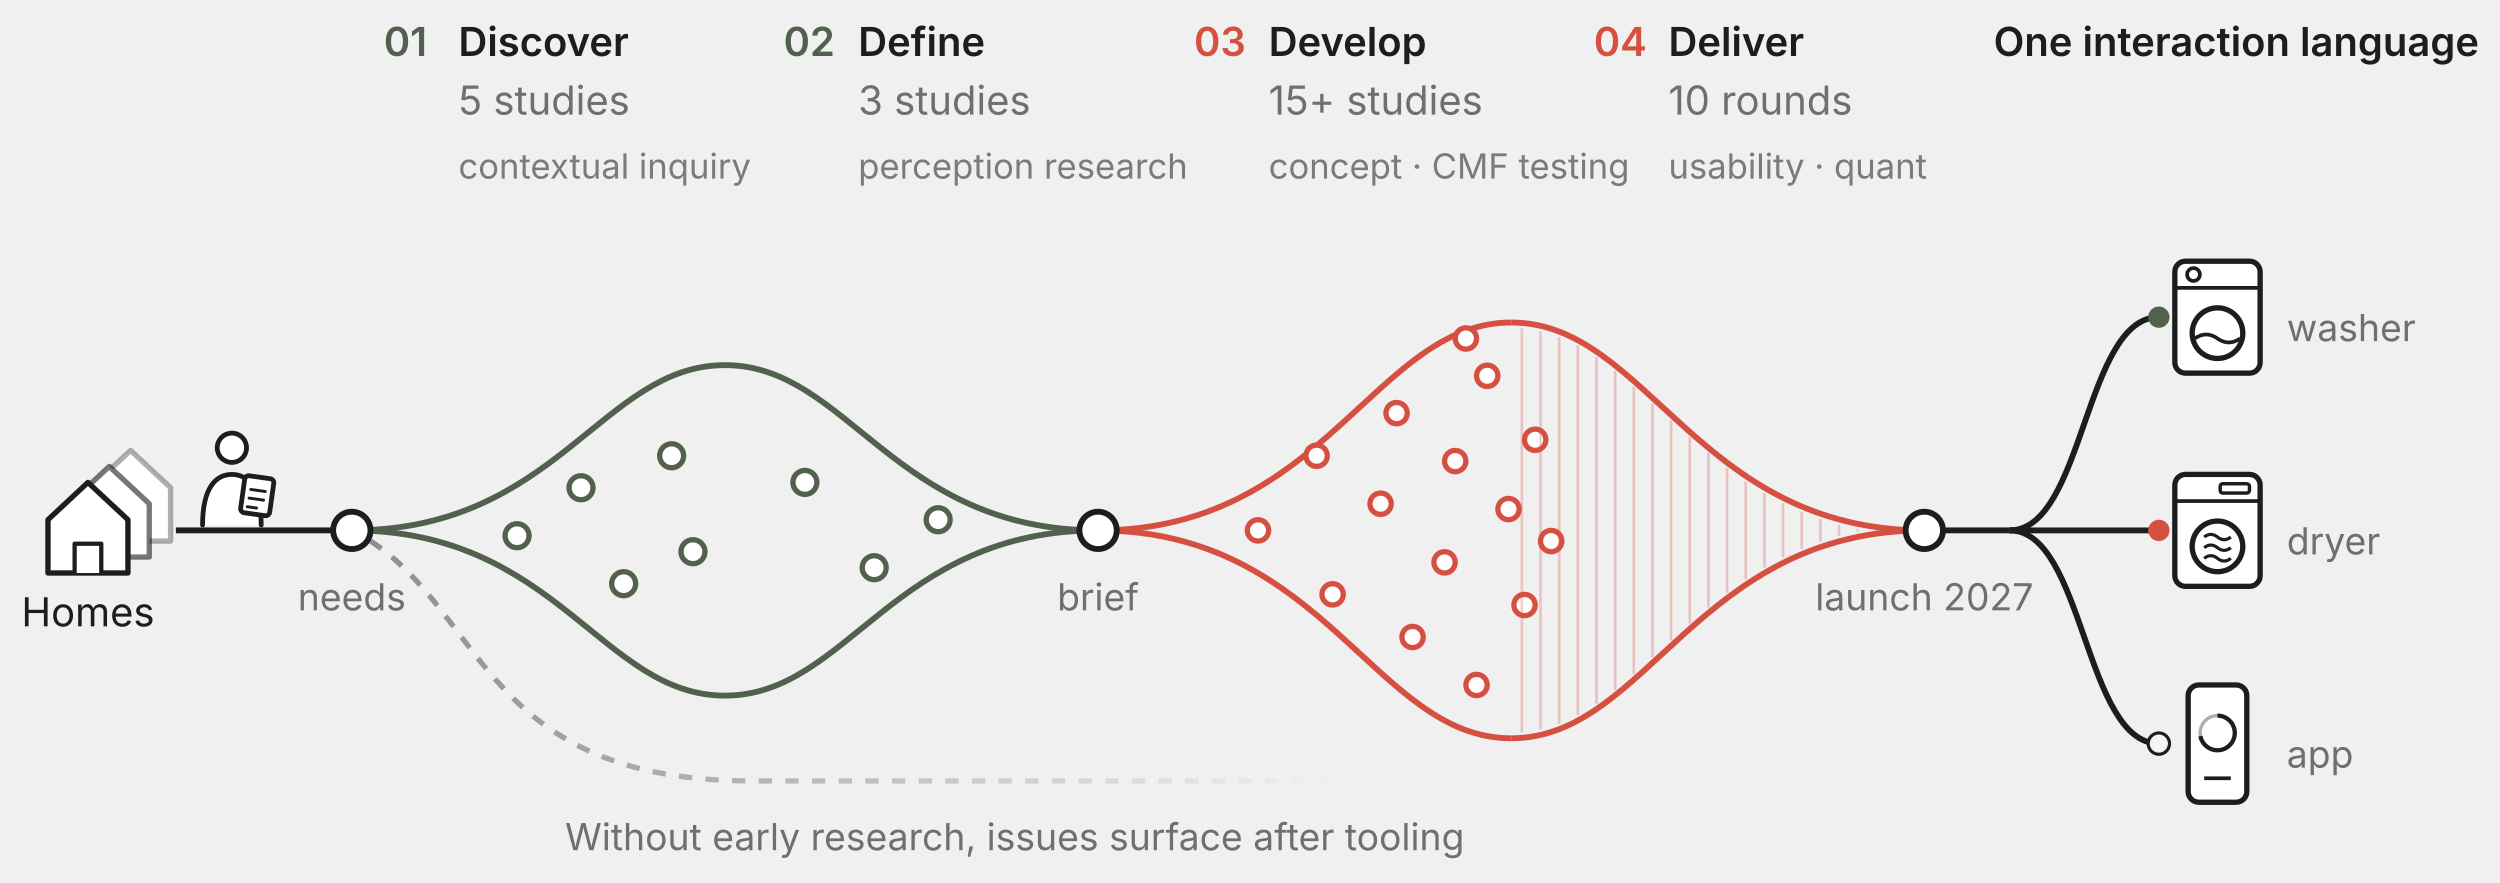
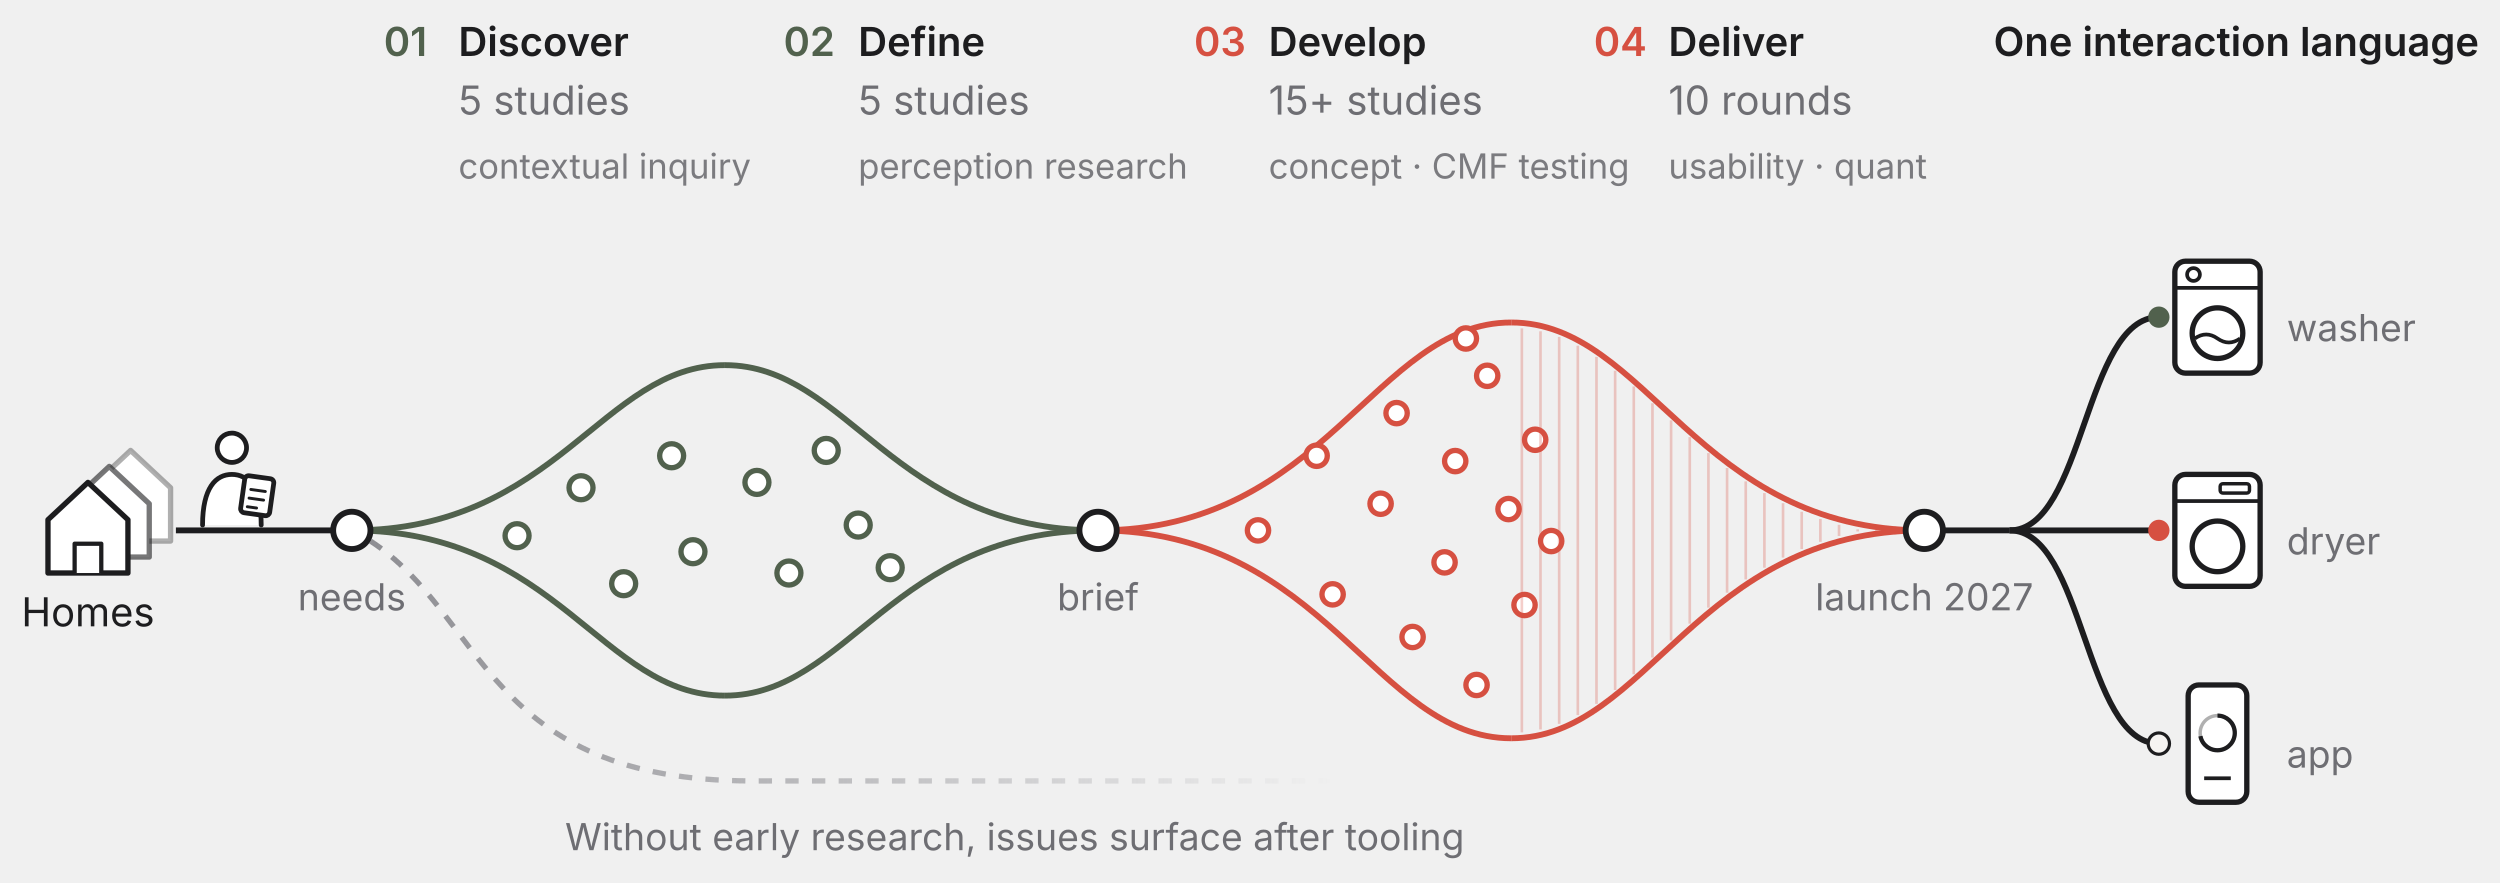
<svg xmlns="http://www.w3.org/2000/svg" viewBox="118 -31 938 331" font-family="-apple-system, BlinkMacSystemFont, 'SF Pro Text', 'Helvetica Neue', Inter, Arial, sans-serif">
  <g>
    <g transform="translate(16 -12)" fill="#fff" stroke="#1d1d1f" stroke-opacity="0.35" stroke-width="2" stroke-linejoin="round">
      <path d="M136 164 L151 150 L166 164 V184 H136 Z" />
      <path d="M146 184 V173 H156 V184" stroke-width="1.6" />
    </g>
  </g>
  <g>
    <g transform="translate(8 -6)" fill="#fff" stroke="#1d1d1f" stroke-opacity="0.6" stroke-width="2" stroke-linejoin="round">
      <path d="M136 164 L151 150 L166 164 V184 H136 Z" />
      <path d="M146 184 V173 H156 V184" stroke-width="1.6" />
    </g>
  </g>
  <g>
    <g transform="translate(0 0)" fill="#fff" stroke="#1d1d1f" stroke-opacity="1" stroke-width="2" stroke-linejoin="round">
      <path d="M136 164 L151 150 L166 164 V184 H136 Z" />
      <path d="M146 184 V173 H156 V184" stroke-width="1.6" />
    </g>
  </g>
  <text x="151" y="204" text-anchor="middle" font-size="15" fill="#1d1d1f">Homes</text>
  <g>
    <g fill="#fff" stroke="#1d1d1f" stroke-width="1.8" stroke-linejoin="round" stroke-linecap="round">
      <circle cx="205" cy="137" r="5.5" />
      <path d="M194 166 C194 152 199 147 205 147 C211 147 216 152 216 166" />
      <rect x="209" y="148" width="11" height="14" rx="1.5" transform="rotate(8 214.5 155)" />
      <path d="M211.8 153 h5.5 M211.6 156.3 h5.5 M211.4 159.6 h3.5" stroke-width="1.1" transform="rotate(8 214.5 155)" />
    </g>
  </g>
  <line x1="184" y1="168" x2="250" y2="168" stroke="#1d1d1f" stroke-width="2.2" pathLength="1" />
  <defs>
    <linearGradient id="fade" x1="0" x2="1">
      <stop offset="0" stop-color="#8e8e93" stop-opacity="1" />
      <stop offset="1" stop-color="#8e8e93" stop-opacity="0" />
    </linearGradient>
  </defs>
  <path d="M257 172 C300 200, 300 262, 400 262 L620 262" fill="none" stroke="url(#fade)" stroke-width="2" stroke-dasharray="5 5" />
  <text x="330" y="288" font-size="14" fill="#6e6e73">Without early research, issues surface after tooling</text>
  <g>
    <path d="M250 168 C327.0 168, 343.8 106, 390 106" fill="none" stroke="#51614d" stroke-width="2.2" pathLength="1" />
    <path d="M250 168 C327.0 168, 343.8 230, 390 230" fill="none" stroke="#51614d" stroke-width="2.2" pathLength="1" />
    <path d="M390 106 C436.2 106, 453.0 168, 530 168" fill="none" stroke="#51614d" stroke-width="2.2" pathLength="1" />
    <path d="M390 230 C436.2 230, 453.0 168, 530 168" fill="none" stroke="#51614d" stroke-width="2.2" pathLength="1" />
    <circle cx="312" cy="170" r="4.5" fill="#fff" stroke="#51614d" stroke-width="2" />
    <circle cx="336" cy="152" r="4.5" fill="#fff" stroke="#51614d" stroke-width="2" />
    <circle cx="352" cy="188" r="4.5" fill="#fff" stroke="#51614d" stroke-width="2" />
    <circle cx="370" cy="140" r="4.5" fill="#fff" stroke="#51614d" stroke-width="2" />
    <circle cx="378" cy="176" r="4.5" fill="#fff" stroke="#51614d" stroke-width="2" />
-     <circle cx="420" cy="150" r="4.5" fill="#fff" stroke="#51614d" stroke-width="2" />
-     <circle cx="446" cy="182" r="4.5" fill="#fff" stroke="#51614d" stroke-width="2" />
-     <circle cx="470" cy="164" r="4.5" fill="#fff" stroke="#51614d" stroke-width="2" />
+     <circle cx="402" cy="150" r="4.5" fill="#fff" stroke="#51614d" stroke-width="2" />
+     <circle cx="414" cy="184" r="4.5" fill="#fff" stroke="#51614d" stroke-width="2" />
+     <circle cx="428" cy="138" r="4.5" fill="#fff" stroke="#51614d" stroke-width="2" />
+     <circle cx="440" cy="166" r="4.5" fill="#fff" stroke="#51614d" stroke-width="2" />
+     <circle cx="452" cy="182" r="4.5" fill="#fff" stroke="#51614d" stroke-width="2" />
  </g>
  <g>
    <path d="M530 168 C615.25 168, 633.85 90, 685 90" fill="none" stroke="#d65041" stroke-width="2.2" pathLength="1" />
    <path d="M530 168 C615.25 168, 633.85 246, 685 246" fill="none" stroke="#d65041" stroke-width="2.2" pathLength="1" />
    <path d="M685 90 C736.15 90, 754.75 168, 840 168" fill="none" stroke="#d65041" stroke-width="2.2" pathLength="1" />
    <path d="M685 246 C736.15 246, 754.75 168, 840 168" fill="none" stroke="#d65041" stroke-width="2.2" pathLength="1" />
    <circle cx="590" cy="168" r="4" fill="#fff" stroke="#d65041" stroke-width="2" />
    <circle cx="612" cy="140" r="4" fill="#fff" stroke="#d65041" stroke-width="2" />
    <circle cx="618" cy="192" r="4" fill="#fff" stroke="#d65041" stroke-width="2" />
    <circle cx="636" cy="158" r="4" fill="#fff" stroke="#d65041" stroke-width="2" />
    <circle cx="642" cy="124" r="4" fill="#fff" stroke="#d65041" stroke-width="2" />
    <circle cx="648" cy="208" r="4" fill="#fff" stroke="#d65041" stroke-width="2" />
    <circle cx="660" cy="180" r="4" fill="#fff" stroke="#d65041" stroke-width="2" />
    <circle cx="664" cy="142" r="4" fill="#fff" stroke="#d65041" stroke-width="2" />
    <circle cx="668" cy="96" r="4" fill="#fff" stroke="#d65041" stroke-width="2" />
    <circle cx="672" cy="226" r="4" fill="#fff" stroke="#d65041" stroke-width="2" />
    <circle cx="676" cy="110" r="4" fill="#fff" stroke="#d65041" stroke-width="2" />
    <circle cx="684" cy="160" r="4" fill="#fff" stroke="#d65041" stroke-width="2" />
    <circle cx="690" cy="196" r="4" fill="#fff" stroke="#d65041" stroke-width="2" />
    <circle cx="694" cy="134" r="4" fill="#fff" stroke="#d65041" stroke-width="2" />
    <circle cx="700" cy="172" r="4" fill="#fff" stroke="#d65041" stroke-width="2" />
    <line x1="689.0" y1="92.2" x2="689.0" y2="243.8" stroke="#d65041" stroke-width="1" stroke-opacity=".28" pathLength="1" />
    <line x1="696.0" y1="93.3" x2="696.0" y2="242.7" stroke="#d65041" stroke-width="1" stroke-opacity=".28" pathLength="1" />
    <line x1="703.0" y1="95.4" x2="703.0" y2="240.6" stroke="#d65041" stroke-width="1" stroke-opacity=".28" pathLength="1" />
    <line x1="710.0" y1="98.7" x2="710.0" y2="237.3" stroke="#d65041" stroke-width="1" stroke-opacity=".28" pathLength="1" />
    <line x1="717.0" y1="102.9" x2="717.0" y2="233.1" stroke="#d65041" stroke-width="1" stroke-opacity=".28" pathLength="1" />
    <line x1="724.0" y1="108.1" x2="724.0" y2="227.9" stroke="#d65041" stroke-width="1" stroke-opacity=".28" pathLength="1" />
    <line x1="731.0" y1="114.0" x2="731.0" y2="222.0" stroke="#d65041" stroke-width="1" stroke-opacity=".28" pathLength="1" />
    <line x1="738.0" y1="120.3" x2="738.0" y2="215.7" stroke="#d65041" stroke-width="1" stroke-opacity=".28" pathLength="1" />
    <line x1="745.0" y1="126.7" x2="745.0" y2="209.3" stroke="#d65041" stroke-width="1" stroke-opacity=".28" pathLength="1" />
    <line x1="752.0" y1="133.0" x2="752.0" y2="203.0" stroke="#d65041" stroke-width="1" stroke-opacity=".28" pathLength="1" />
    <line x1="759.0" y1="139.0" x2="759.0" y2="197.0" stroke="#d65041" stroke-width="1" stroke-opacity=".28" pathLength="1" />
    <line x1="766.0" y1="144.6" x2="766.0" y2="191.4" stroke="#d65041" stroke-width="1" stroke-opacity=".28" pathLength="1" />
    <line x1="773.0" y1="149.6" x2="773.0" y2="186.4" stroke="#d65041" stroke-width="1" stroke-opacity=".28" pathLength="1" />
    <line x1="780.0" y1="154.0" x2="780.0" y2="182.0" stroke="#d65041" stroke-width="1" stroke-opacity=".28" pathLength="1" />
    <line x1="787.0" y1="157.8" x2="787.0" y2="178.2" stroke="#d65041" stroke-width="1" stroke-opacity=".28" pathLength="1" />
    <line x1="794.0" y1="161.0" x2="794.0" y2="175.0" stroke="#d65041" stroke-width="1" stroke-opacity=".28" pathLength="1" />
    <line x1="801.0" y1="163.7" x2="801.0" y2="172.3" stroke="#d65041" stroke-width="1" stroke-opacity=".28" pathLength="1" />
    <line x1="808.0" y1="165.9" x2="808.0" y2="170.1" stroke="#d65041" stroke-width="1" stroke-opacity=".28" pathLength="1" />
    <line x1="815.0" y1="167.6" x2="815.0" y2="168.4" stroke="#d65041" stroke-width="1" stroke-opacity=".28" pathLength="1" />
    <line x1="822.0" y1="168.8" x2="822.0" y2="167.2" stroke="#d65041" stroke-width="1" stroke-opacity=".28" pathLength="1" />
    <line x1="829.0" y1="169.5" x2="829.0" y2="166.5" stroke="#d65041" stroke-width="1" stroke-opacity=".28" pathLength="1" />
  </g>
  <circle cx="250" cy="168" r="7" fill="#fff" stroke="#1d1d1f" stroke-width="2.2" />
  <text x="250" y="198" text-anchor="middle" font-size="14" fill="#6e6e73">needs</text>
  <circle cx="530" cy="168" r="7" fill="#fff" stroke="#1d1d1f" stroke-width="2.2" />
  <text x="530" y="198" text-anchor="middle" font-size="14" fill="#6e6e73">brief</text>
  <circle cx="840" cy="168" r="7" fill="#fff" stroke="#1d1d1f" stroke-width="2.2" />
  <text x="840" y="198" text-anchor="middle" font-size="14" fill="#6e6e73">launch 2027</text>
  <line x1="847" y1="168" x2="872" y2="168" stroke="#1d1d1f" stroke-width="2.2" pathLength="1" />
  <path d="M872 168 C900 168, 900 88, 928 88" fill="none" stroke="#1d1d1f" stroke-width="2.2" pathLength="1" />
  <path d="M872 168 C900 168, 900 168, 928 168" fill="none" stroke="#1d1d1f" stroke-width="2.2" pathLength="1" />
  <path d="M872 168 C900 168, 900 248, 928 248" fill="none" stroke="#1d1d1f" stroke-width="2.2" pathLength="1" />
  <g>
    <g transform="translate(0 -22)" fill="#fff" stroke="#1d1d1f" stroke-width="2" stroke-linejoin="round">
      <rect x="934" y="89" width="32" height="42" rx="4" />
      <path d="M934 99 h32" stroke-width="1.4" />
      <circle cx="941" cy="94" r="2.4" stroke-width="1.4" />
      <circle cx="950" cy="116" r="9.5" />
      <path d="M941.5 118 q4.25 -3 8.5 0 t8.5 0" stroke-width="1.4" fill="none" />
    </g>
  </g>
  <g>
    <g fill="#fff" stroke="#1d1d1f" stroke-width="2" stroke-linejoin="round">
      <rect x="934" y="147" width="32" height="42" rx="4" />
      <path d="M934 157 h32" stroke-width="1.4" />
      <rect x="951" y="150.5" width="11" height="3.5" rx="1" stroke-width="1.3" />
      <circle cx="950" cy="174" r="9.5" />
-       <path d="M945 170.5 q2.5 -2 5 0 t5 0 M945 174.5 q2.5 -2 5 0 t5 0 M945 178.5 q2.5 -2 5 0 t5 0" stroke-width="1.2" fill="none" />
    </g>
  </g>
  <g>
    <g transform="translate(0 22)" fill="#fff" stroke="#1d1d1f" stroke-width="2" stroke-linejoin="round">
      <rect x="939" y="204" width="22" height="44" rx="4" />
      <circle cx="950" cy="222" r="6.5" stroke-width="1.3" stroke-opacity=".35" />
      <path d="M950 215.5 A6.5 6.5 0 1 1 943.6 223.2" stroke-width="1.6" fill="none" />
      <path d="M945 239 h10" stroke-width="1.4" />
    </g>
  </g>
  <circle cx="928" cy="88" r="4" fill="#51614d" stroke="#1d1d1f" stroke-width="0" />
  <circle cx="928" cy="168" r="4" fill="#d65041" stroke="#1d1d1f" stroke-width="0" />
  <circle cx="928" cy="248" r="4" fill="#f6f4f2" stroke="#1d1d1f" stroke-width="1.2" />
  <text x="976" y="97" font-size="14" fill="#6e6e73">washer</text>
  <text x="976" y="177" font-size="14" fill="#6e6e73">dryer</text>
  <text x="976" y="257" font-size="14" fill="#6e6e73">app</text>
  <text x="866" y="-10" font-size="15" font-weight="600" fill="#1d1d1f">One interaction language</text>
  <g>
    <text x="262" y="-10" font-size="15" font-weight="600" fill="#51614d">01</text>
    <text x="290" y="-10" font-size="15" font-weight="600" fill="#1d1d1f">Discover</text>
    <text x="290" y="12" font-size="15" fill="#6e6e73">5 studies</text>
    <text x="290" y="36" font-size="13" fill="#6e6e73" fill-opacity=".9">contextual inquiry</text>
  </g>
  <g>
    <text x="412" y="-10" font-size="15" font-weight="600" fill="#51614d">02</text>
    <text x="440" y="-10" font-size="15" font-weight="600" fill="#1d1d1f">Define</text>
-     <text x="440" y="12" font-size="15" fill="#6e6e73">3 studies</text>
+     <text x="440" y="12" font-size="15" fill="#6e6e73">5 studies</text>
    <text x="440" y="36" font-size="13" fill="#6e6e73" fill-opacity=".9">perception research</text>
  </g>
  <g>
    <text x="566" y="-10" font-size="15" font-weight="600" fill="#d65041">03</text>
    <text x="594" y="-10" font-size="15" font-weight="600" fill="#1d1d1f">Develop</text>
    <text x="594" y="12" font-size="15" fill="#6e6e73">15+ studies</text>
    <text x="594" y="36" font-size="13" fill="#6e6e73" fill-opacity=".9">concept · CMF testing</text>
  </g>
  <g>
    <text x="716" y="-10" font-size="15" font-weight="600" fill="#d65041">04</text>
    <text x="744" y="-10" font-size="15" font-weight="600" fill="#1d1d1f">Deliver</text>
    <text x="744" y="12" font-size="15" fill="#6e6e73">10 rounds</text>
    <text x="744" y="36" font-size="13" fill="#6e6e73" fill-opacity=".9">usability · quant</text>
  </g>
</svg>
